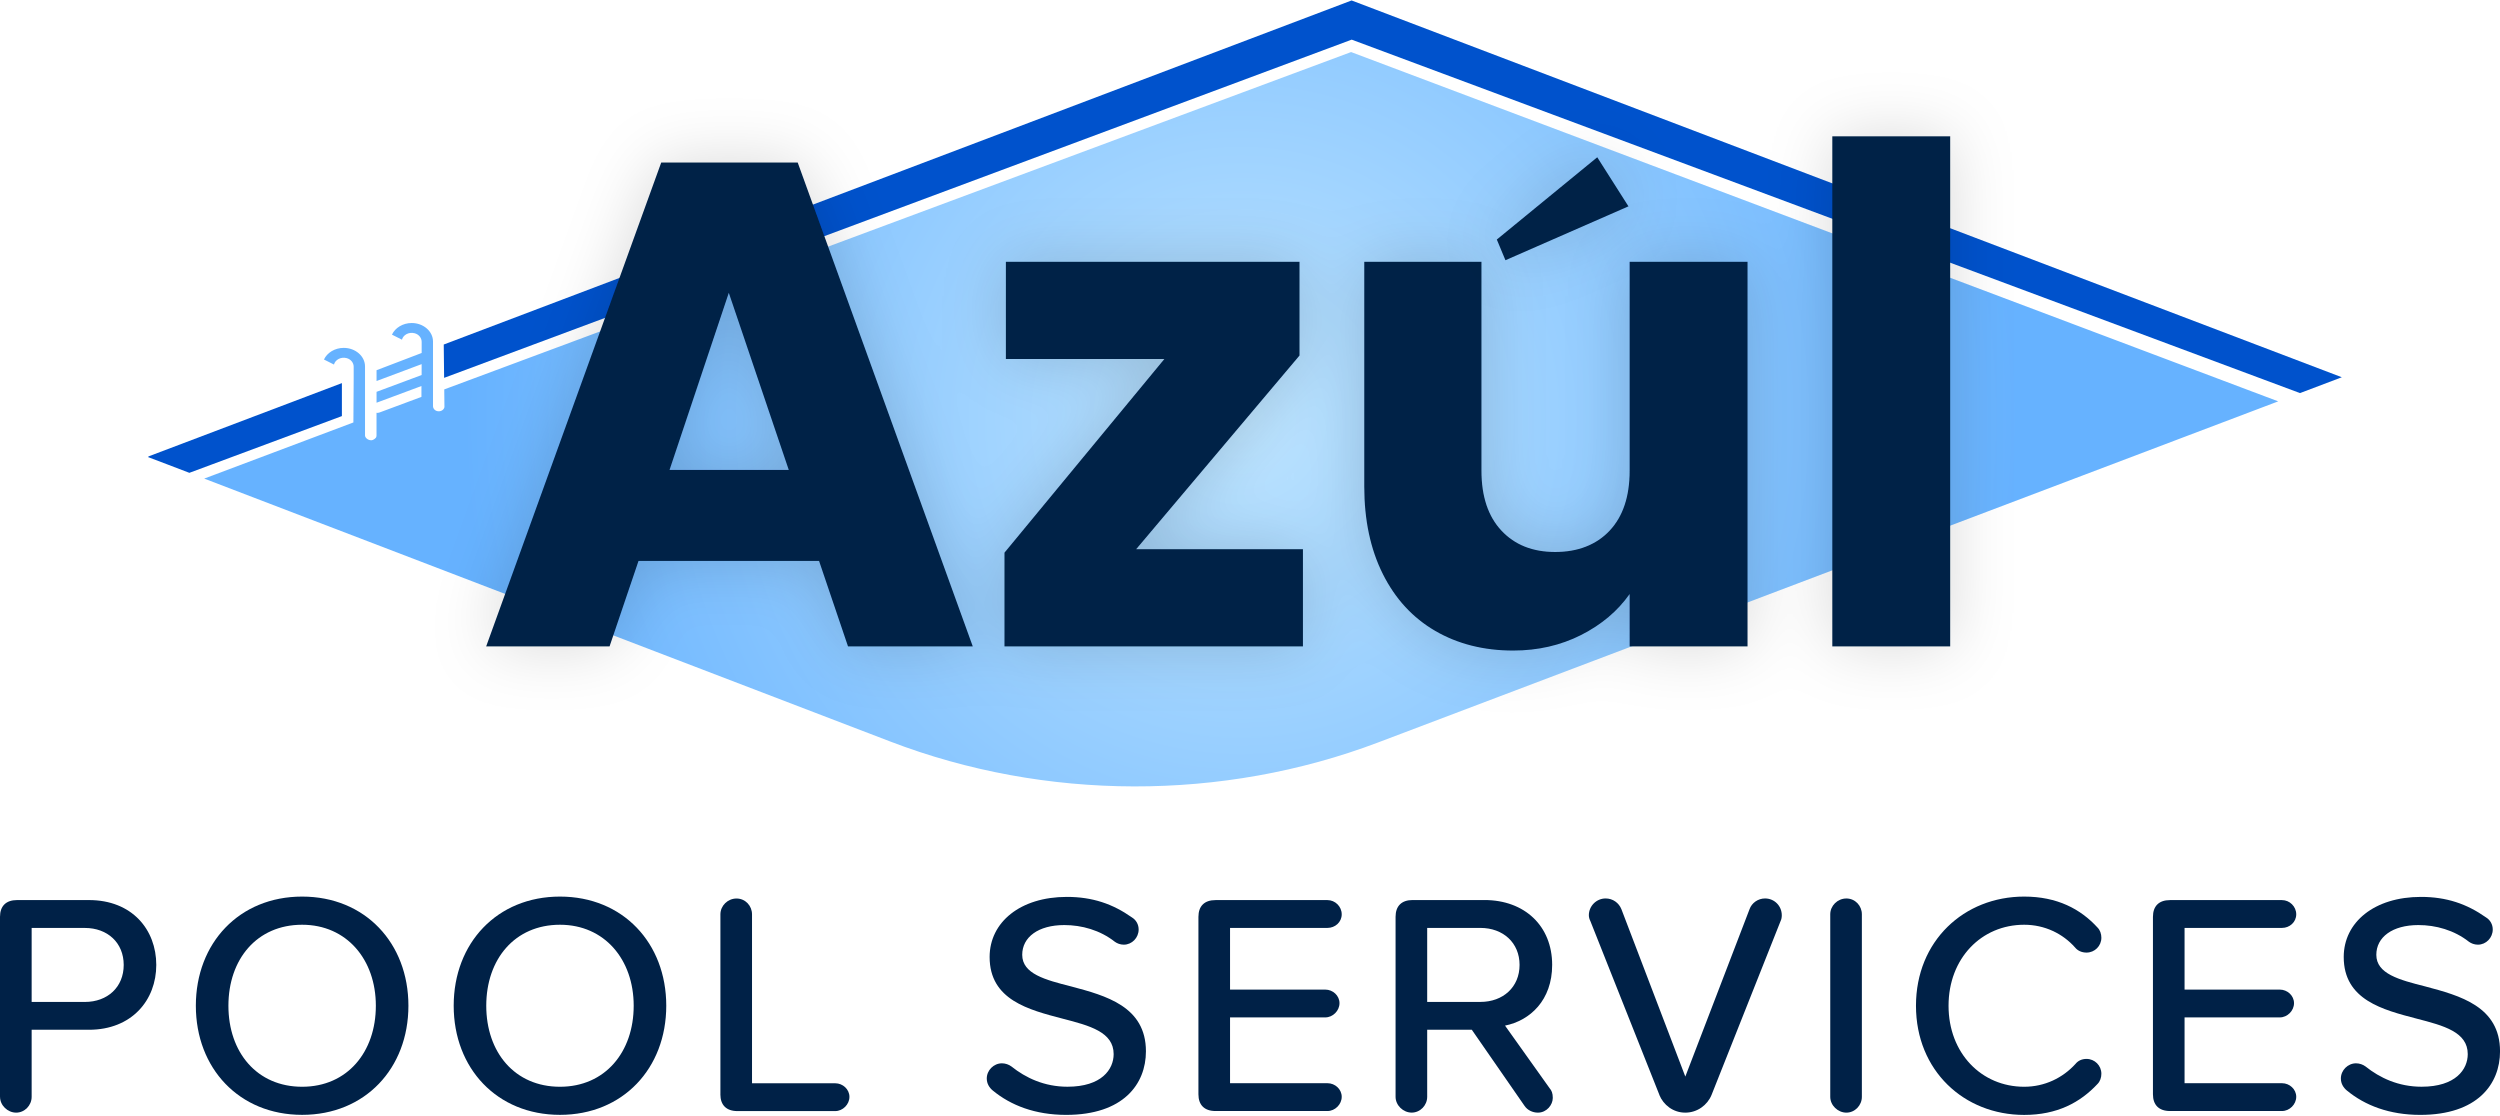
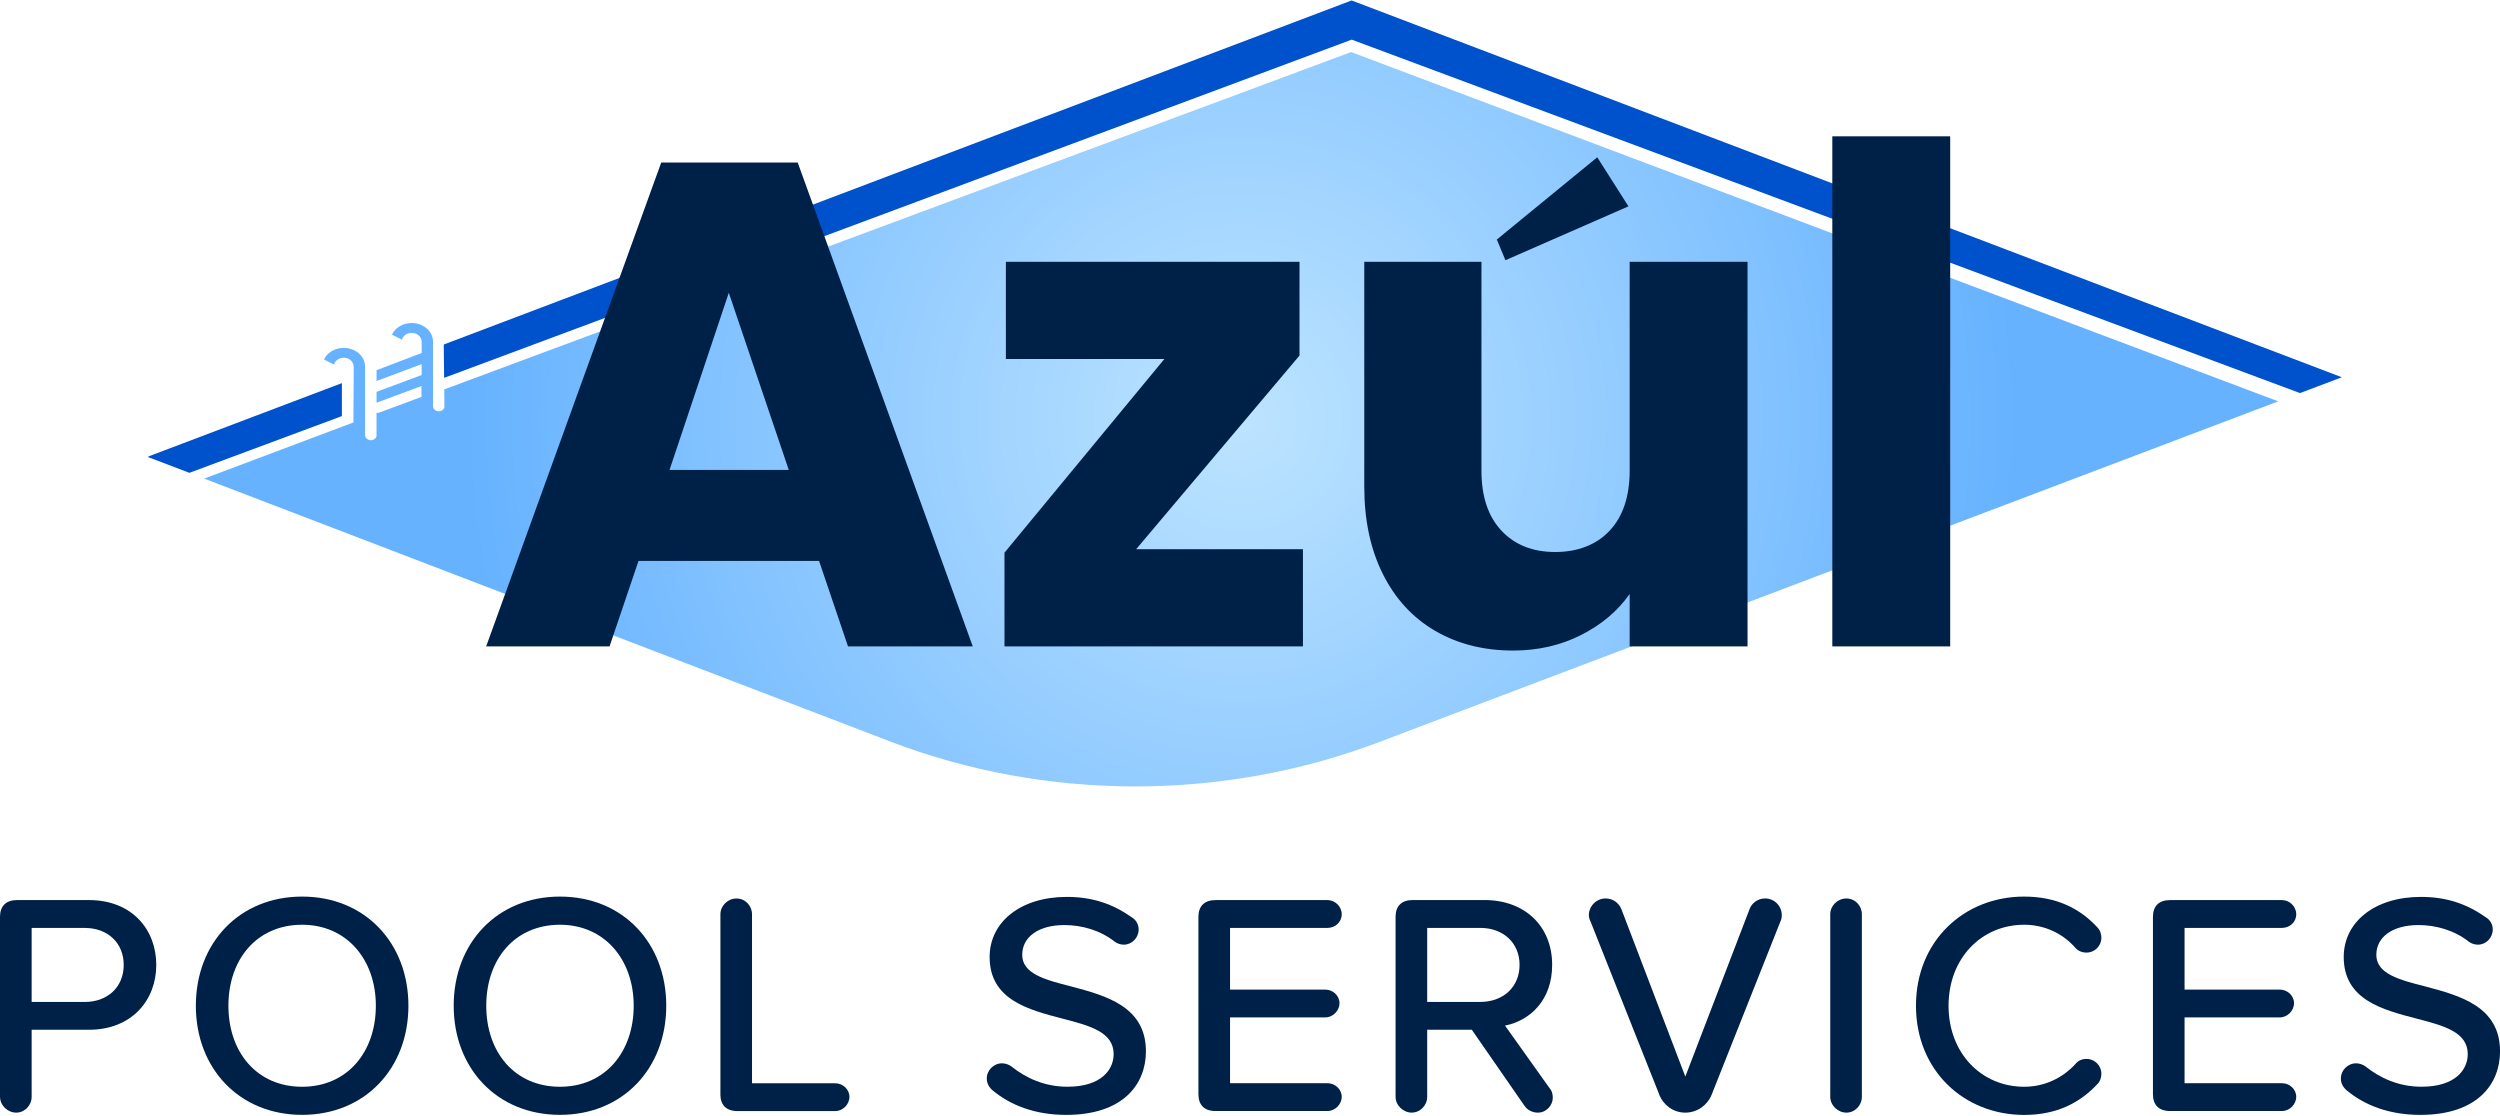
<svg xmlns="http://www.w3.org/2000/svg" id="Layer_2" data-name="Layer 2" width="789" height="352" viewBox="0 0 789.14 351.78" preserveAspectRatio="xMidYMid meet" shape-rendering="geometricPrecision" text-rendering="geometricPrecision">
  <defs>
    <radialGradient id="radial-gradient" cx="391.82" cy="132.19" fx="391.82" fy="132.19" r="245.54" gradientUnits="userSpaceOnUse">
      <stop offset="0" stop-color="#bde4ff" />
      <stop offset="1" stop-color="#66b2ff" />
    </radialGradient>
    <filter id="drop-shadow-1" x="123.43" y="12.88" width="523" height="223" filterUnits="userSpaceOnUse">
      <feOffset dx="0" dy="0" />
      <feGaussianBlur result="blur" stdDeviation="10" />
      <feFlood flood-color="#000" flood-opacity=".15" />
      <feComposite in2="blur" operator="in" />
      <feComposite in="SourceGraphic" />
    </filter>
    <filter id="drop-shadow-2" x="442.43" y="18.88" width="102" height="94" filterUnits="userSpaceOnUse">
      <feOffset dx="0" dy="0" />
      <feGaussianBlur result="blur-2" stdDeviation="10" />
      <feFlood flood-color="#000" flood-opacity=".15" />
      <feComposite in2="blur-2" operator="in" />
      <feComposite in="SourceGraphic" />
    </filter>
  </defs>
  <g id="Layer_4" data-name="Layer 4">
    <g>
      <g shape-rendering="geometricPrecision">
        <path d="M0,346.08v-56.82c0-3.4,1.9-5.29,5.39-5.29h22.67c13.68,0,21.27,9.39,21.27,20.47s-7.69,20.47-21.27,20.47H9.99v21.17c0,2.7-2.2,4.99-4.89,4.99s-5.09-2.3-5.09-4.99ZM26.76,292.76H9.99v23.37h16.78c7.19,0,12.28-4.69,12.28-11.68s-5.09-11.68-12.28-11.68Z" style="fill: #002147;" />
        <path d="M95.37,282.87c19.87,0,33.55,14.68,33.55,34.45s-13.68,34.45-33.55,34.45-33.55-14.68-33.55-34.45,13.68-34.45,33.55-34.45ZM95.37,291.76c-14.28,0-23.27,10.88-23.27,25.57s8.99,25.57,23.27,25.57,23.27-10.99,23.27-25.57-9.19-25.57-23.27-25.57Z" style="fill: #002147;" />
        <path d="M176.76,282.87c19.87,0,33.55,14.68,33.55,34.45s-13.68,34.45-33.55,34.45-33.55-14.68-33.55-34.45,13.68-34.45,33.55-34.45ZM176.76,291.76c-14.28,0-23.27,10.88-23.27,25.57s8.99,25.57,23.27,25.57,23.27-10.99,23.27-25.57-9.19-25.57-23.27-25.57Z" style="fill: #002147;" />
        <path d="M227.4,345.29v-56.82c0-2.7,2.3-4.99,5.09-4.99s4.89,2.3,4.89,4.99v53.33h26.26c2.4,0,4.49,1.9,4.49,4.29s-2.1,4.49-4.49,4.49h-30.86c-3.5,0-5.39-1.9-5.39-5.29Z" style="fill: #002147;" />
        <path d="M311.48,340.29c0-2.6,2.2-4.79,4.79-4.79,1.1,0,2.2.4,3,1,4.49,3.59,10.39,6.39,17.68,6.39,10.79,0,14.58-5.49,14.58-10.29,0-6.99-7.59-8.99-16.08-11.19-10.69-2.8-23.07-5.89-23.07-19.47,0-10.99,9.69-18.97,24.37-18.97,8.09,0,14.48,2.2,20.57,6.49,1.3.8,2.1,2.2,2.1,3.8,0,2.6-2.1,4.79-4.69,4.79-1.1,0-2.1-.4-2.8-.9-4.69-3.7-10.49-5.29-15.98-5.29-8.19,0-13.28,3.8-13.28,9.39,0,5.99,7.19,7.89,15.48,9.99,10.88,2.9,23.57,6.29,23.57,20.47,0,10.39-7.19,20.07-25.17,20.07-9.79,0-17.48-3-23.17-7.69-1.1-.9-1.9-2.2-1.9-3.79Z" style="fill: #002147;" />
        <path d="M378.29,345.29v-56.02c0-3.4,1.9-5.29,5.39-5.29h35.35c2.4,0,4.49,2,4.49,4.49s-2.1,4.29-4.49,4.29h-30.76v19.47h30.06c2.4,0,4.49,1.9,4.49,4.29s-2.1,4.49-4.49,4.49h-30.06v20.77h30.76c2.4,0,4.49,1.9,4.49,4.29s-2.1,4.49-4.49,4.49h-35.35c-3.5,0-5.39-1.9-5.39-5.29Z" style="fill: #002147;" />
        <path d="M490.14,346.48c0,2.1-1.9,4.59-4.69,4.59-1.7,0-3.3-.8-4.19-2.1l-16.68-24.07h-14.08v21.17c0,2.7-2.2,4.99-4.89,4.99s-5.09-2.3-5.09-4.99v-56.82c0-3.4,1.9-5.29,5.39-5.29h22.67c12.68,0,21.37,8.19,21.37,20.47,0,11.18-6.99,17.58-14.88,19.17l14.08,19.77c.6.7,1,1.5,1,3.1ZM450.5,316.12h16.78c7.19,0,12.38-4.69,12.38-11.68s-5.19-11.68-12.38-11.68h-16.78v23.37Z" style="fill: #002147;" />
        <path d="M523.8,345.48l-21.77-54.83c-.3-.6-.5-1.2-.5-1.9,0-2.9,2.4-5.29,5.29-5.29,2.3,0,4.19,1.4,4.99,3.4l20.17,52.83,20.27-52.83c.7-2,2.7-3.4,4.89-3.4,3,0,5.29,2.4,5.29,5.29,0,.7-.1,1.3-.4,1.9l-21.77,54.83c-1.3,3.2-4.49,5.59-8.29,5.59s-6.89-2.4-8.19-5.59Z" style="fill: #002147;" />
        <path d="M577.73,346.08v-57.62c0-2.7,2.3-4.99,5.09-4.99s4.89,2.3,4.89,4.99v57.62c0,2.7-2.2,4.99-4.89,4.99s-5.09-2.3-5.09-4.99Z" style="fill: #002147;" />
        <path d="M604.79,317.32c0-20.47,15.18-34.45,34.15-34.45,10.39,0,17.78,3.89,23.17,9.79.8.8,1.2,2,1.2,3.2,0,2.6-2.1,4.69-4.69,4.69-1.5,0-2.8-.6-3.6-1.6-3.89-4.39-9.59-7.19-16.08-7.19-13.48,0-23.87,10.59-23.87,25.57s10.39,25.57,23.87,25.57c6.49,0,12.18-2.8,16.18-7.19.8-1,2-1.6,3.5-1.6,2.6,0,4.69,2.1,4.69,4.69,0,1.2-.4,2.4-1.2,3.2-5.49,5.89-12.78,9.79-23.17,9.79-18.97,0-34.15-13.98-34.15-34.45Z" style="fill: #002147;" />
        <path d="M679.59,345.29v-56.02c0-3.4,1.9-5.29,5.39-5.29h35.35c2.4,0,4.49,2,4.49,4.49s-2.1,4.29-4.49,4.29h-30.76v19.47h30.06c2.4,0,4.49,1.9,4.49,4.29s-2.1,4.49-4.49,4.49h-30.06v20.77h30.76c2.4,0,4.49,1.9,4.49,4.29s-2.1,4.49-4.49,4.49h-35.35c-3.5,0-5.39-1.9-5.39-5.29Z" style="fill: #002147;" />
        <path d="M738.91,340.29c0-2.6,2.2-4.79,4.79-4.79,1.1,0,2.2.4,3,1,4.49,3.59,10.39,6.39,17.68,6.39,10.79,0,14.58-5.49,14.58-10.29,0-6.99-7.59-8.99-16.08-11.19-10.69-2.8-23.07-5.89-23.07-19.47,0-10.99,9.69-18.97,24.37-18.97,8.09,0,14.48,2.2,20.57,6.49,1.3.8,2.1,2.2,2.1,3.8,0,2.6-2.1,4.79-4.69,4.79-1.1,0-2.1-.4-2.8-.9-4.69-3.7-10.49-5.29-15.98-5.29-8.19,0-13.28,3.8-13.28,9.39,0,5.99,7.19,7.89,15.48,9.99,10.88,2.9,23.57,6.29,23.57,20.47,0,10.39-7.19,20.07-25.17,20.07-9.79,0-17.48-3-23.17-7.69-1.1-.9-1.9-2.2-1.9-3.79Z" style="fill: #002147;" />
      </g>
      <g>
        <path d="M426.48,16.29L140.23,122.78l.06,5.58c-.16.87-1.14,1.51-2.23,1.28-.83-.17-1.38-.86-1.38-1.6v-2.03h0v-18.35c0-3.21-3.02-5.84-6.72-5.84h0c-2.81,0-5.24,1.53-6.24,3.67,0,0,0,0,0,0l3.16,1.59s0,0,0,0c.37-1.46,2.1-2.5,3.96-2.04,1.37.34,2.26,1.49,2.26,2.72v3.52s0,0,0,0l-14.24,5.44s0,0,0,0v3.41s0,0,0,0l11.71-4.39,2.52-.94s0,0,0,0v3.44s0,0,0,0l-14.23,5.3h0v3.44s0,0,0,0l12.66-4.71,1.51-.56s0,0,0,0v3.43s0,0,0,0l-13.22,4.92c-.31.12-.64.15-.96.11,0,0,0,0,0,0v7.16c0,.23-.05.44-.15.63h0s-.66.88-1.54.87c-1.04,0-1.94-.82-1.94-1.51v-3.46h0v-18.35c0-3.21-3.02-5.84-6.72-5.84-2.82,0-5.24,1.53-6.24,3.67,0,0,0,0,0,0l3.16,1.59s0,0,0,0c.37-1.46,2.1-2.5,3.96-2.04,1.37.34,2.26,1.49,2.26,2.72v3.83h0s0-.05,0-.05h0l-.09,13.82-47.09,17.72c24.65,9.47,216.5,82.97,216.5,82.97,49.05,18.82,104.92,18.93,154.07.31l284.1-107.66L426.48,16.29Z" style="fill: url(#radial-gradient); fill-rule: evenodd;" />
        <path d="M59.78,149.11l48.14-17.91v-10.41s-61.19,23.19-61.19,23.19l.21.08-.21.08,6.19,2.35h0c1,.38,3.41,1.3,6.85,2.62Z" style="fill: #0052cc; fill-rule: evenodd;" />
        <polygon points="426.64 0 426.64 0 140.07 108.61 140.07 108.61 140.19 119.13 426.67 12.37 726.01 123.94 739.21 118.94 739.21 118.94 426.64 0" style="fill: #0052cc; fill-rule: evenodd;" />
      </g>
      <g>
-         <g shape-rendering="geometricPrecision" text-rendering="geometricPrecision" style="filter: url(#drop-shadow-1);">
+         <g shape-rendering="geometricPrecision" text-rendering="geometricPrecision">
          <path d="M258.55,176.92h-57l-9.14,26.98h-38.95l55.26-152.74h43.08l55.26,152.74h-39.38l-9.14-26.98ZM248.98,148.2l-18.93-55.92-18.71,55.92h37.64Z" style="fill: #002147;" />
          <path d="M358.63,173.22h52.65v30.68h-94.21v-29.59l50.48-61.14h-50.04v-30.68h92.69v29.59l-51.57,61.14Z" style="fill: #002147;" />
          <path d="M551.62,82.49v121.41h-37.21v-16.54c-3.77,5.37-8.89,9.68-15.34,12.95-6.46,3.26-13.6,4.9-21.43,4.9-9.28,0-17.48-2.07-24.59-6.2-7.11-4.13-12.62-10.12-16.54-17.95-3.92-7.83-5.87-17.04-5.87-27.63v-70.93h36.99v65.93c0,8.13,2.1,14.43,6.31,18.93,4.21,4.5,9.86,6.74,16.97,6.74s12.98-2.25,17.19-6.74c4.21-4.49,6.31-10.8,6.31-18.93v-65.93h37.21Z" style="fill: #002147;" />
          <path d="M615.59,42.89v161.01h-37.21V42.89h37.21Z" style="fill: #002147;" />
        </g>
-         <polyline points="472.48 75.47 475.2 82 514.03 64.99 504.18 49.5" style="fill: #002147;" shape-rendering="geometricPrecision" filter="url(#drop-shadow-2)" />
+         <polyline points="472.48 75.47 475.2 82 514.03 64.99 504.18 49.5" style="fill: #002147;" shape-rendering="geometricPrecision" />
      </g>
    </g>
  </g>
</svg>
